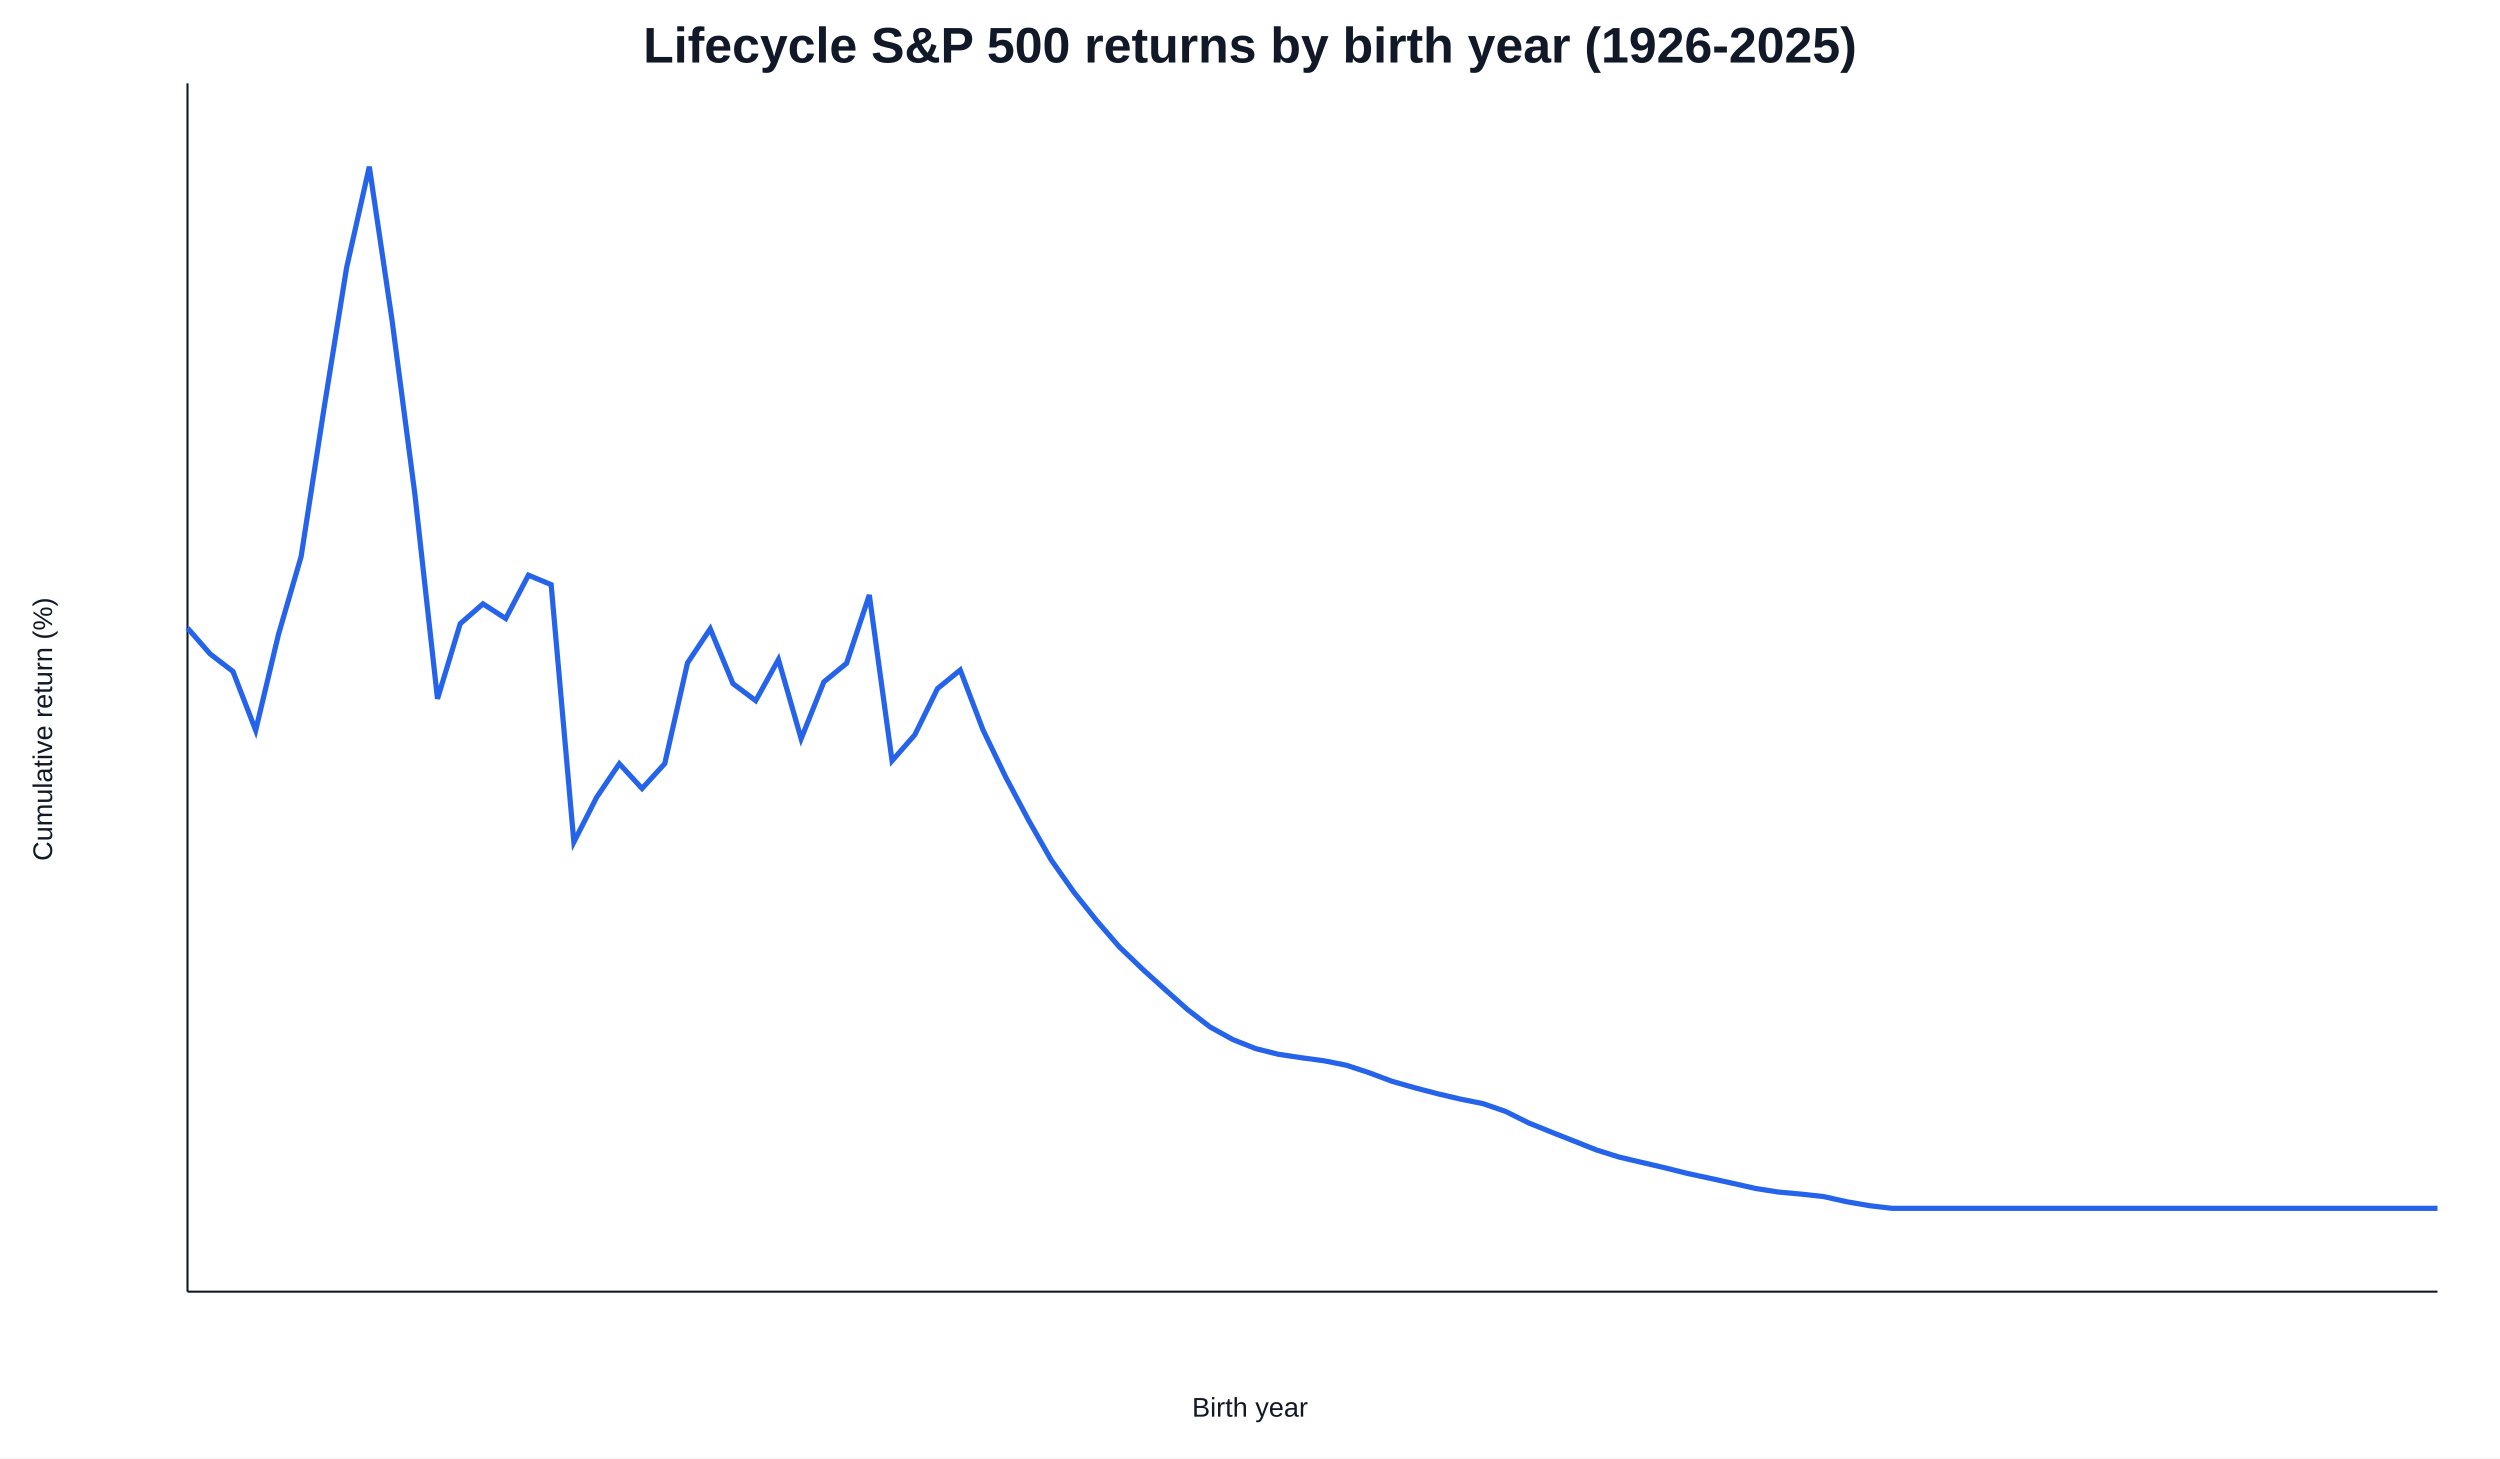
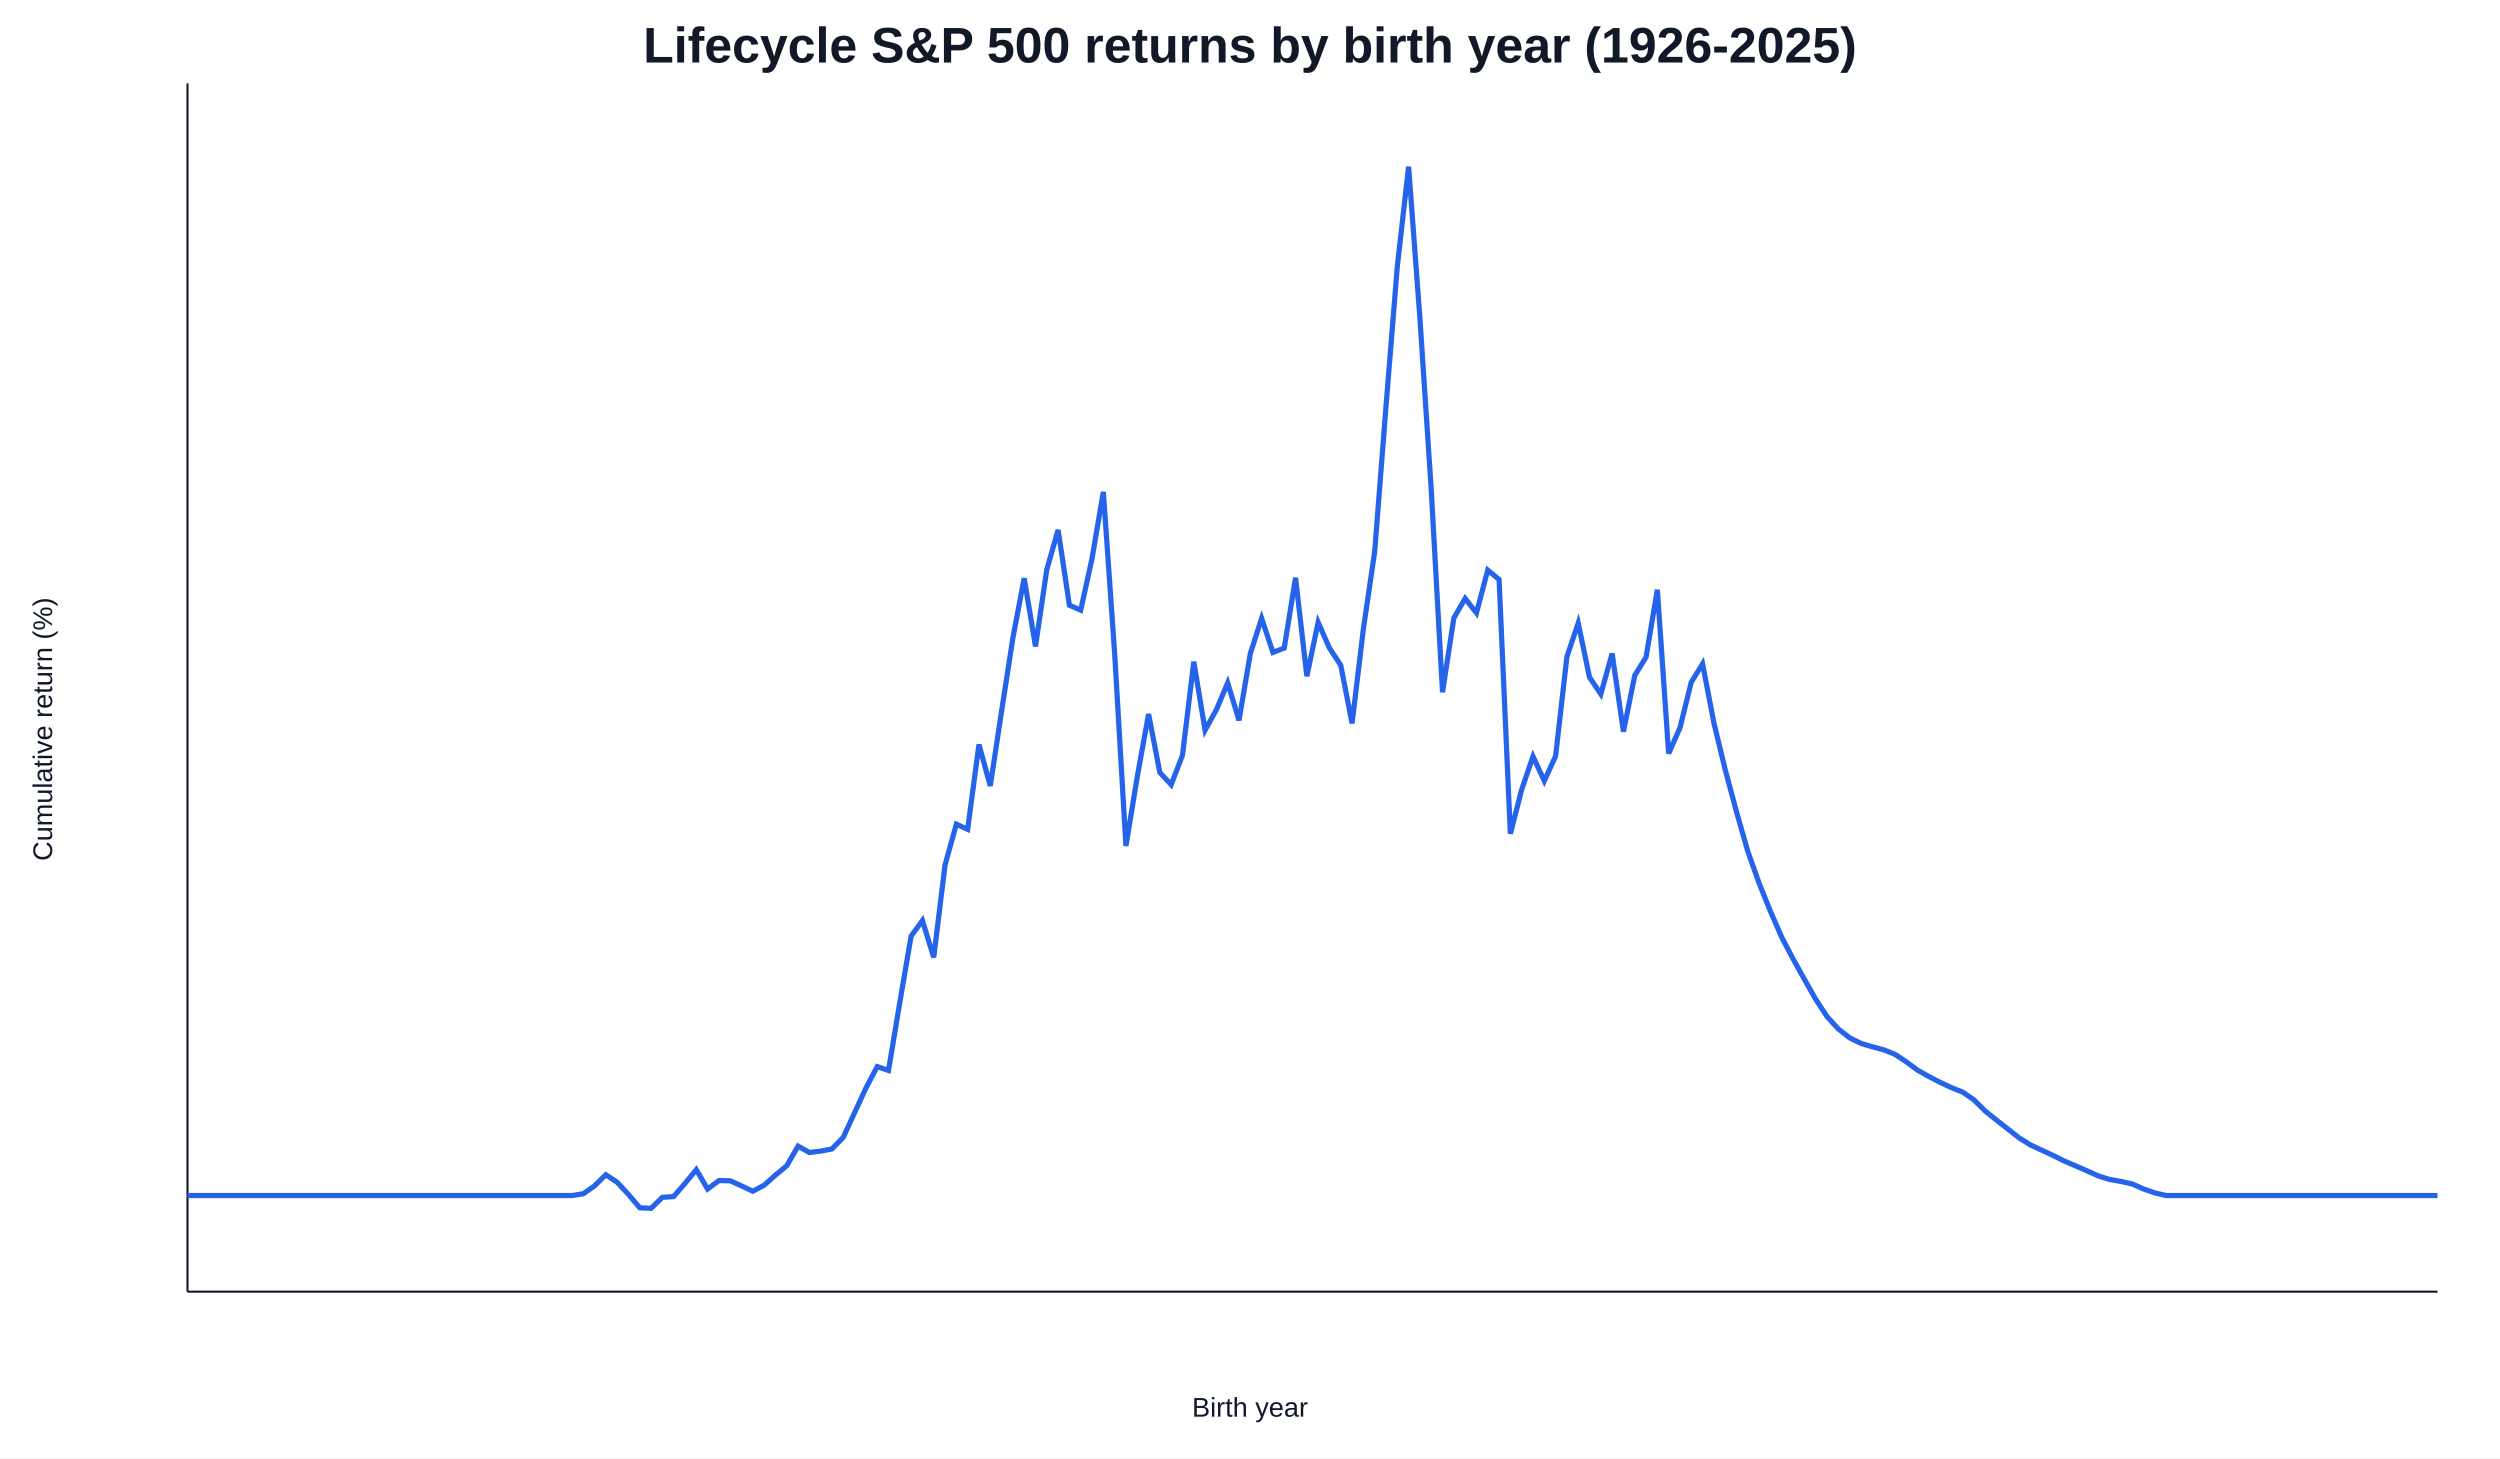
<svg xmlns="http://www.w3.org/2000/svg" width="1200" height="700" viewBox="0 0 1200 700">
  <style>text{font-family:Arial,sans-serif;fill:#111827}.title{font-size:24px;font-weight:700}.axis{font-size:13px}.small{font-size:12px;fill:#4b5563}</style>
  <rect width="1200" height="700" fill="white" />
  <text x="600.0" y="30" text-anchor="middle" class="title">Lifecycle S&amp;P 500 returns by birth year (1926-2025)</text>
  <line x1="90" y1="620" x2="1170" y2="620" stroke="#111827" />
  <line x1="90" y1="40" x2="90" y2="620" stroke="#111827" />
-   <polyline points="90.00,301.45 100.91,313.94 111.82,322.29 122.73,350.57 133.64,304.63 144.55,267.09 155.45,196.54 166.36,128.53 177.27,80.00 188.18,153.71 199.09,236.79 210.00,335.44 220.91,299.36 231.82,289.85 242.73,296.90 253.64,276.09 264.55,280.63 275.45,404.20 286.36,382.75 297.27,366.59 308.18,378.48 319.09,366.51 330.00,318.21 340.91,301.83 351.82,328.14 362.73,336.32 373.64,316.59 384.55,354.59 395.45,327.32 406.36,318.37 417.27,285.60 428.18,365.18 439.09,352.74 450.00,330.52 460.91,321.62 471.82,350.31 482.73,372.98 493.64,393.56 504.55,412.73 515.45,428.23 526.36,441.88 537.27,454.50 548.18,464.97 559.09,474.86 570.00,484.58 580.91,493.00 591.82,499.02 602.73,503.34 613.64,506.06 624.55,507.70 635.45,509.16 646.36,511.34 657.27,514.95 668.18,519.04 679.09,522.13 690.00,524.99 700.91,527.55 711.82,529.73 722.73,533.51 733.64,538.95 744.55,543.37 755.45,547.68 766.36,552.01 777.27,555.43 788.18,557.98 799.09,560.54 810.00,563.26 820.91,565.61 831.82,568.02 842.73,570.48 853.64,572.19 864.55,573.17 875.45,574.38 886.36,576.83 897.27,578.72 908.18,580.00 919.09,580.00 930.00,580.00 940.91,580.00 951.82,580.00 962.73,580.00 973.64,580.00 984.55,580.00 995.45,580.00 1006.36,580.00 1017.27,580.00 1028.18,580.00 1039.09,580.00 1050.00,580.00 1060.91,580.00 1071.82,580.00 1082.73,580.00 1093.64,580.00 1104.55,580.00 1115.45,580.00 1126.36,580.00 1137.27,580.00 1148.18,580.00 1159.09,580.00 1170.00,580.00" fill="none" stroke="#2563eb" stroke-width="2.5" />
+   <polyline points="90.00,573.85 95.43,573.85 100.85,573.85 106.28,573.85 111.71,573.85 117.14,573.85 122.56,573.85 127.99,573.85 133.42,573.85 138.84,573.85 144.27,573.85 149.70,573.85 155.13,573.85 160.55,573.85 165.98,573.85 171.41,573.85 176.83,573.85 182.26,573.85 187.69,573.85 193.12,573.85 198.54,573.85 203.97,573.85 209.40,573.85 214.82,573.85 220.25,573.85 225.68,573.85 231.11,573.85 236.53,573.85 241.96,573.85 247.39,573.85 252.81,573.85 258.24,573.85 263.67,573.85 269.10,573.85 274.52,573.85 279.95,573.02 285.38,569.21 290.80,563.87 296.23,567.48 301.66,573.34 307.09,579.74 312.51,580.00 317.94,574.73 323.37,574.34 328.79,568.04 334.22,561.45 339.65,570.75 345.08,566.67 350.50,566.78 355.93,569.23 361.36,571.78 366.78,568.89 372.21,564.06 377.64,559.57 383.07,550.14 388.49,553.18 393.92,552.54 399.35,551.49 404.77,545.90 410.20,534.06 415.63,522.34 421.06,511.97 426.48,513.82 431.91,481.15 437.34,449.33 442.76,441.85 448.19,459.54 453.62,415.18 459.05,395.61 464.47,398.10 469.90,357.38 475.33,377.24 480.75,341.41 486.18,306.22 491.61,277.56 497.04,310.29 502.46,273.40 507.89,254.38 513.32,290.53 518.74,292.85 524.17,268.12 529.60,236.09 535.03,313.59 540.45,406.04 545.88,372.91 551.31,342.74 556.73,370.81 562.16,376.64 567.59,362.50 573.02,317.61 578.44,350.52 583.87,340.62 589.30,327.78 594.72,345.79 600.15,313.75 605.58,296.80 611.01,313.15 616.43,311.08 621.86,277.31 627.29,324.58 632.71,298.72 638.14,311.07 643.57,319.31 648.99,347.24 654.42,301.87 659.85,264.79 665.28,195.10 670.70,127.94 676.13,80.00 681.56,152.80 686.98,234.86 692.41,332.30 697.84,296.67 703.27,287.27 708.69,294.23 714.12,273.67 719.55,278.16 724.97,400.21 730.40,379.02 735.83,363.06 741.26,374.81 746.68,362.99 752.11,315.28 757.54,299.10 762.96,325.09 768.39,333.17 773.82,313.68 779.25,351.21 784.67,324.27 790.10,315.43 795.53,283.07 800.95,361.67 806.38,349.39 811.81,327.44 817.24,318.65 822.66,346.98 828.09,369.38 833.52,389.70 838.94,408.64 844.37,423.94 849.80,437.43 855.23,449.89 860.65,460.23 866.08,470.01 871.51,479.60 876.93,487.91 882.36,493.87 887.79,498.13 893.22,500.82 898.64,502.44 904.07,503.88 909.50,506.04 914.92,509.60 920.35,513.63 925.78,516.69 931.21,519.52 936.63,522.05 942.06,524.20 947.49,527.93 952.91,533.31 958.34,537.67 963.77,541.93 969.20,546.20 974.62,549.58 980.05,552.10 985.48,554.62 990.90,557.31 996.33,559.64 1001.76,562.01 1007.19,564.45 1012.61,566.14 1018.04,567.10 1023.47,568.30 1028.89,570.71 1034.32,572.58 1039.75,573.85 1045.18,573.85 1050.60,573.85 1056.03,573.85 1061.46,573.85 1066.88,573.85 1072.31,573.85 1077.74,573.85 1083.17,573.85 1088.59,573.85 1094.02,573.85 1099.45,573.85 1104.87,573.85 1110.30,573.85 1115.73,573.85 1121.16,573.85 1126.58,573.85 1132.01,573.85 1137.44,573.85 1142.86,573.85 1148.29,573.85 1153.72,573.85 1159.15,573.85 1164.57,573.85 1170.00,573.85" fill="none" stroke="#2563eb" stroke-width="2.5" />
  <text x="600.0" y="680" text-anchor="middle" class="axis">Birth year</text>
  <text transform="translate(25 350.0) rotate(-90)" text-anchor="middle" class="axis">Cumulative return (%)</text>
</svg>
